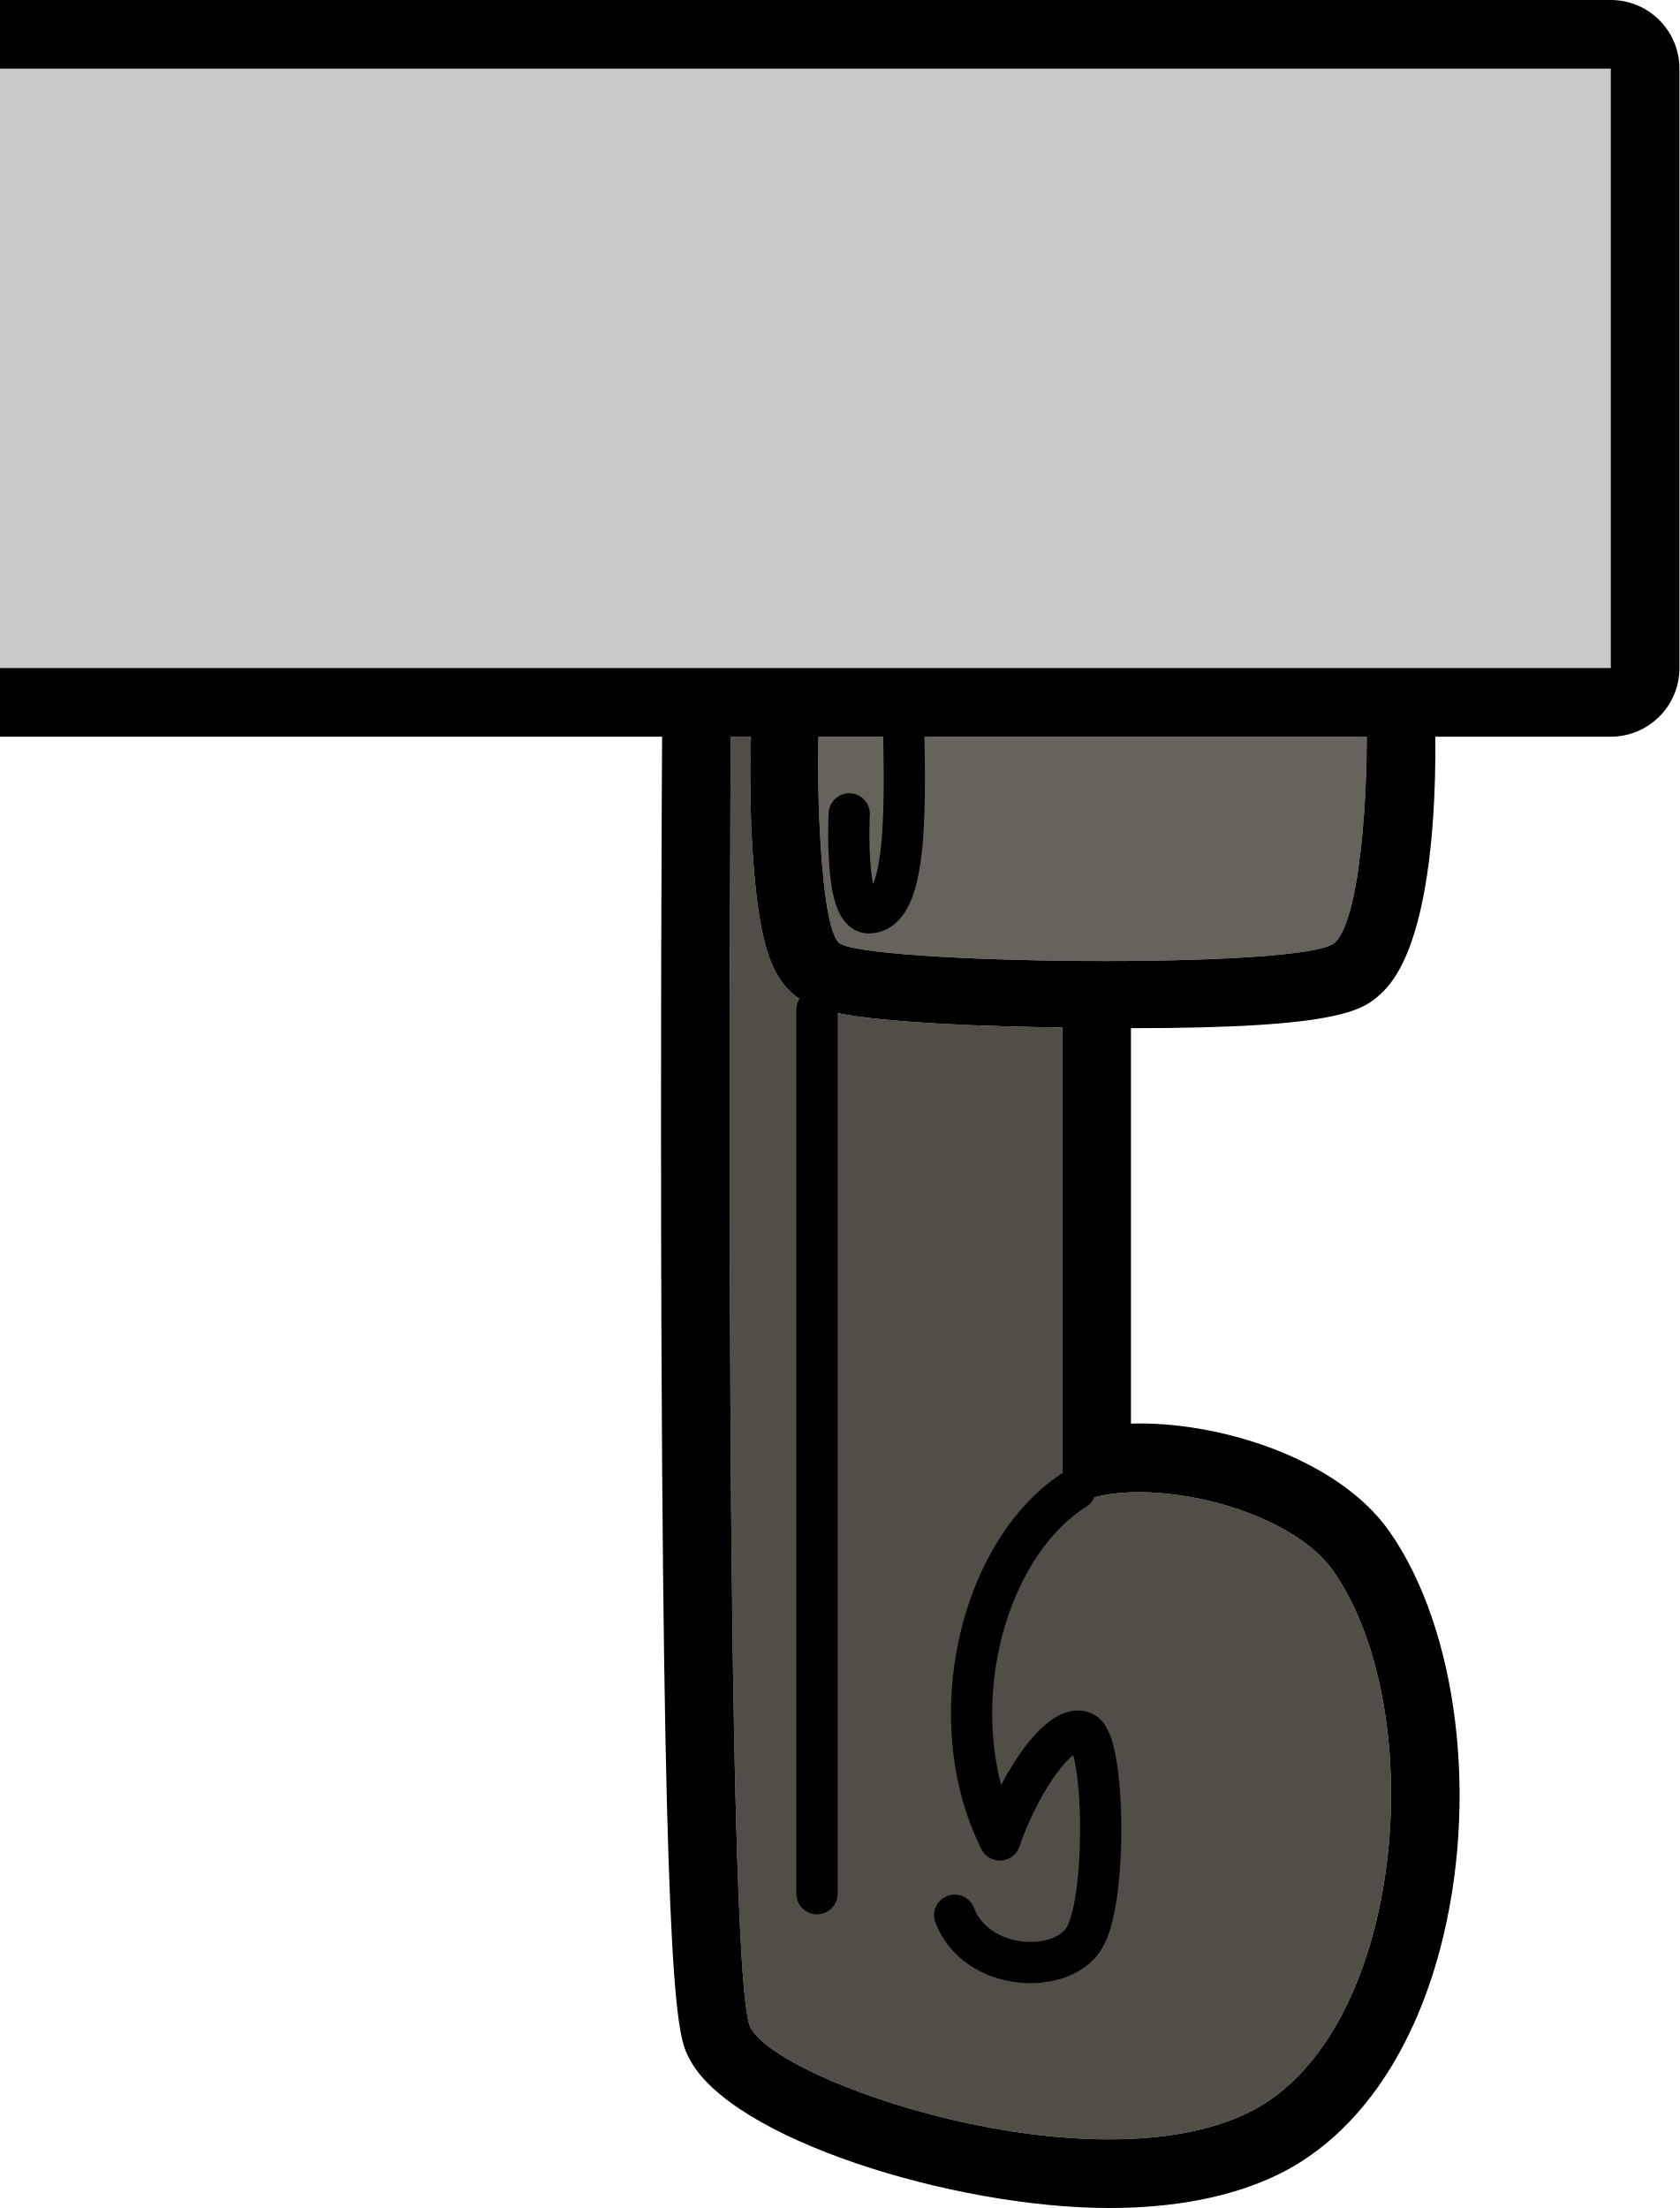
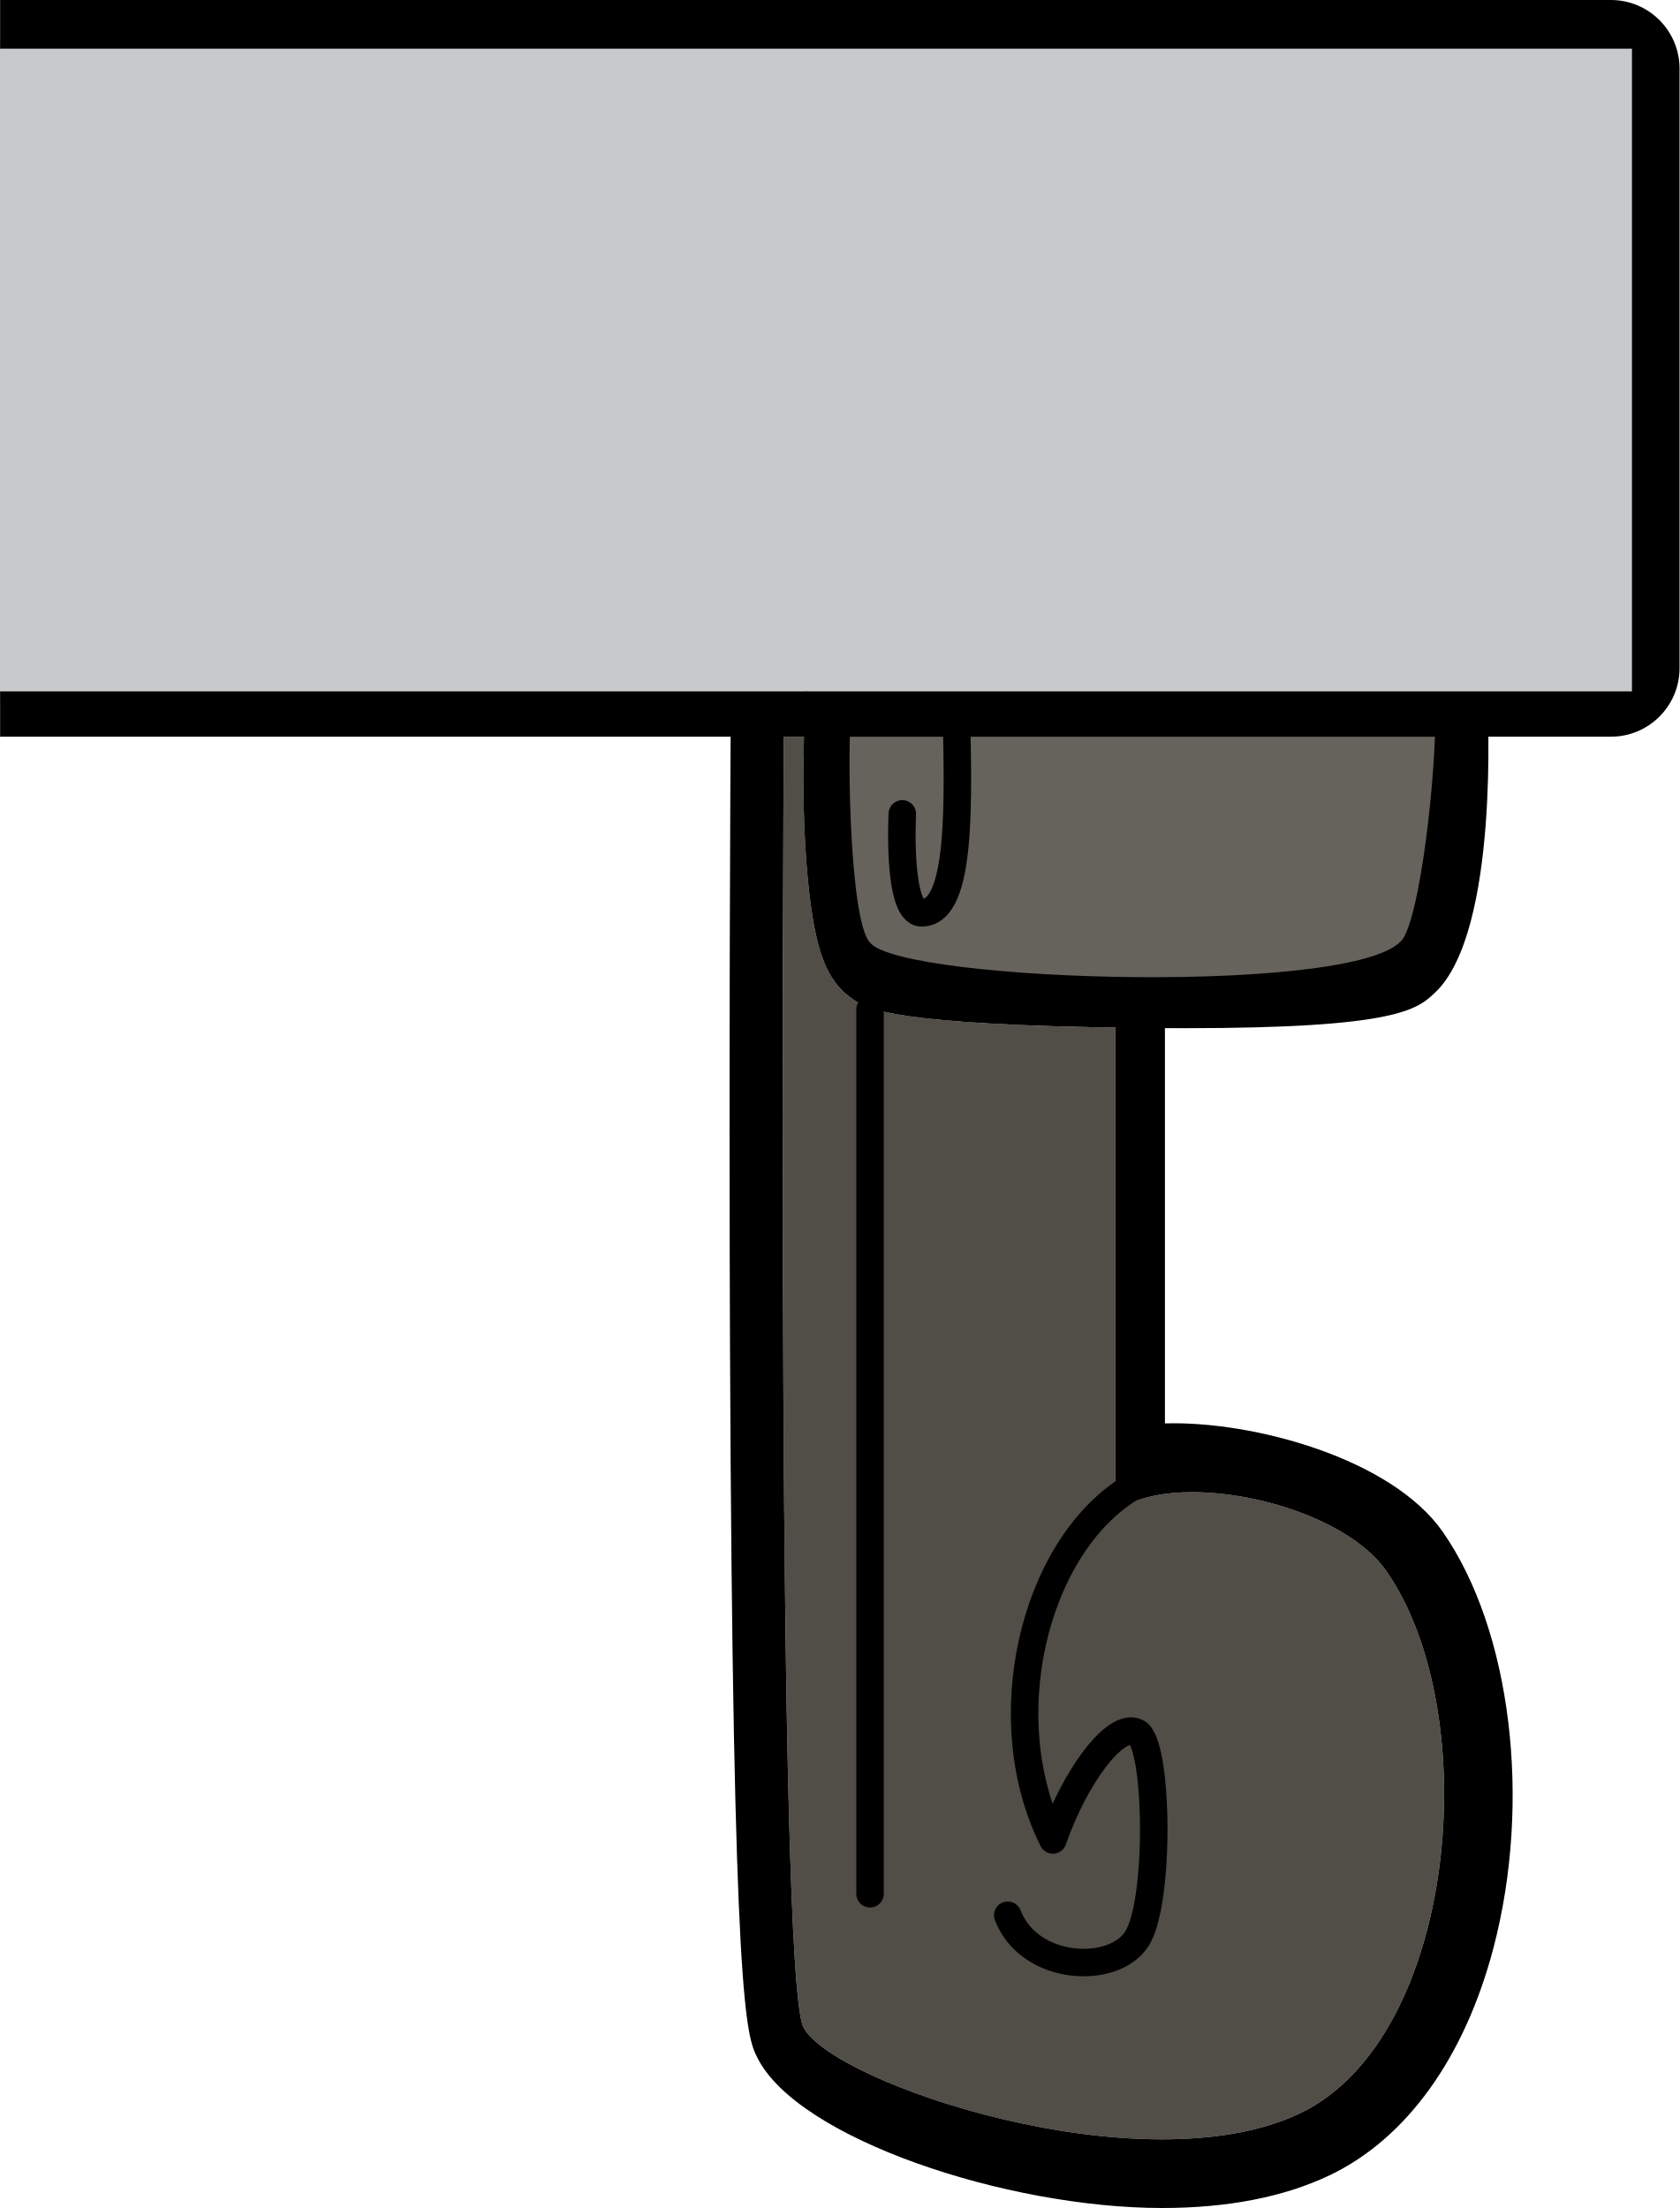
- <svg xmlns="http://www.w3.org/2000/svg" width="122.262" height="160.755" viewBox="0 0 122.262 160.755" aria-hidden="true" focusable="false">
-   <g class="rack-body">
-     <path fill="#66625C" d="M59.583 53.635c-.128 4.95.254 13.774 1.473 14.993 1.563 1.563 34 2 36.125 0 1.792-1.687 2.34-10.31 2.317-14.993H59.583Z" />
-     <path fill="#514D47" d="M77.331 110.154V74.816C60.94 74.56 59.22 73.414 58.282 72.789c-1.992-1.328-2.836-3.571-3.344-8.888-.212-2.218-.398-5.676-.263-10.266h-1.479c-.081 14.438-.418 90.267 1.425 93.949 2.035 4.071 24.744 11.746 36.178 6.265 11.433-5.481 13.469-29.131 6.264-39.467-3.595-5.16-15.974-7.517-19.732-4.228Z" />
-     <path fill="#C8C9CA" d="M-.008 5h117.27v43.635H-.008z" />
+ <svg xmlns="http://www.w3.org/2000/svg" version="1.1" id="レイヤー_1" focusable="false" x="0px" y="0px" width="122.262px" height="160.754px" viewBox="0 0 122.262 160.754" enable-background="new 0 0 122.262 160.754" xml:space="preserve">
+   <g>
+     <path fill="#66625C" d="M59.9,52.877c-0.149,5.909,0.298,16.445,1.721,17.9c1.823,1.866,39.694,2.388,42.175,0   c2.092-2.014,2.73-12.309,2.705-17.9H59.9z" />
+     <path fill="#514D47" d="M58.537,53.636h-1.479c-0.081,14.438-0.418,90.266,1.424,93.948c2.036,4.072,24.745,11.748,36.179,6.266   c11.433-5.482,13.469-29.131,6.265-39.467c-3.596-5.161-15.974-7.519-19.733-4.229V74.816c-16.39-0.256-18.109-1.402-19.048-2.027   c-1.993-1.328-2.837-3.572-3.345-8.888C58.588,61.683,58.401,58.225,58.537,53.636L58.537,53.636z" />
+     <path fill="none" stroke="#000000" stroke-width="2" stroke-linecap="round" stroke-linejoin="round" stroke-miterlimit="10" d="   M65.687,59.254c0,0-0.376,7.205,1.41,7.205c2.977,0,2.662-8.301,2.506-15.349" />
+     <path fill="#C8C9CA" d="M120.139,51.11H0V2.877h120.139V51.11z" />
  </g>
-   <g class="rack-decoration" />
-   <g class="rack-line" fill="#000000">
-     <path d="M117.262 53.635c2.761 0 5-2.239 5-5V5c0-2.762-2.239-5-5-5H0v5h117.262v43.635H0v5h117.262Z" />
-     <path d="m54.815 50.334 4.99.294c-.5 2.375-.313 16.438 1.25 18s34 2 36.125 0 2.5-13.75 2.25-17.125l4.986-.369c.013.164.92 16.684-3.809 21.135-1.295 1.219-2.748 2.589-18.215 2.589-1.076 0-2.223-.007-3.439-.021-17.902-.203-19.703-1.403-20.672-2.049-1.992-1.328-2.836-3.571-3.344-8.888-.258-2.724-.492-7.288-.122-13.566Z" />
-     <path d="M53.207 52.033c-.054 8.786-.514 91.696 1.415 95.552 2.035 4.071 24.744 11.746 36.178 6.265 11.433-5.481 13.469-29.131 6.264-39.467-3.596-5.16-15.975-7.518-19.732-4.229V73.576l5-.057v30.127c6.416-.192 15.11 2.533 18.835 7.877 4.987 7.156 6.503 19.626 3.685 30.325-2.101 7.978-6.323 13.841-11.89 16.51-3.318 1.591-7.433 2.397-12.228 2.397-11.306 0-27.639-5.046-30.584-10.935-.8-1.6-1.795-3.591-1.996-51.901-.088-20.995.029-41.819.055-45.943l4.998.067Z" />
-     <g fill="none" stroke="#000000" stroke-width="3" stroke-linecap="round" stroke-linejoin="round" stroke-miterlimit="10">
-       <path d="M65.741 51.11c.156 7.048.47 15.349-2.506 15.349-1.785 0-1.41-7.205-1.41-7.205" />
-       <path d="M59.477 73.505v64.37" />
-       <path d="M78.271 108.431c-6.892 4.386-9.867 16.757-5.482 25.527 1.566-4.541 4.542-8.613 6.108-7.83s1.723 12.373 0 15.035-7.83 2.35-9.396-1.723" />
+   <g>
+     <path d="M58.798,63.9c0.508,5.317,1.352,7.56,3.345,8.888c0.968,0.646,2.77,1.846,20.672,2.049   c1.217,0.014,2.362,0.021,3.439,0.021c15.466,0,16.92-1.37,18.214-2.589c4.73-4.451,3.822-20.971,3.81-21.135l-3.826-0.024   c0.25,3.375-0.832,14.575-2.25,17.125c-2.396,4.309-36.547,3.309-38.863,0.393c-1.563-1.562-1.75-15.625-1.25-18l-3.412-0.294   C58.307,56.612,58.54,61.176,58.798,63.9z" />
+     <path d="M57.058,52.043l-3.861-0.067c-0.025,4.124-0.142,24.948-0.055,45.942c0.202,48.311,1.197,50.302,1.997,51.901   c2.945,5.89,18.15,10.935,29.456,10.935c4.795,0,8.91-0.806,12.229-2.396c5.565-2.669,9.788-8.531,11.89-16.51   c2.818-10.699,1.302-23.169-3.686-30.325c-3.724-5.344-13.807-8.084-20.223-7.892V73.504l-3.612,0.072v36.578   c3.759-3.289,16.137-0.931,19.733,4.229c7.204,10.336,5.168,33.986-6.265,39.467c-11.434,5.48-34.143-2.194-36.179-6.266   c-1.929-3.855-1.469-86.766-1.415-95.551L57.058,52.043z" />
+     <g>
+       <path fill="none" stroke="#000000" stroke-width="2" stroke-linecap="round" stroke-linejoin="round" stroke-miterlimit="10" d="    M63.338,137.875V73.505" />
+       <path fill="none" stroke="#000000" stroke-width="2" stroke-linecap="round" stroke-linejoin="round" stroke-miterlimit="10" d="    M73.362,139.44c1.566,4.073,7.674,4.385,9.396,1.723s1.566-14.252,0-15.035c-1.566-0.782-4.542,3.289-6.108,7.83    c-4.386-8.77-1.409-21.141,5.481-25.526" />
    </g>
+     <path d="M0.008,0v3.544h118.797v46.79H0.008v3.301H117.27c2.762,0,5-2.238,5-5V5c0-2.761-2.238-5-5-5H0.008z" />
  </g>
</svg>
